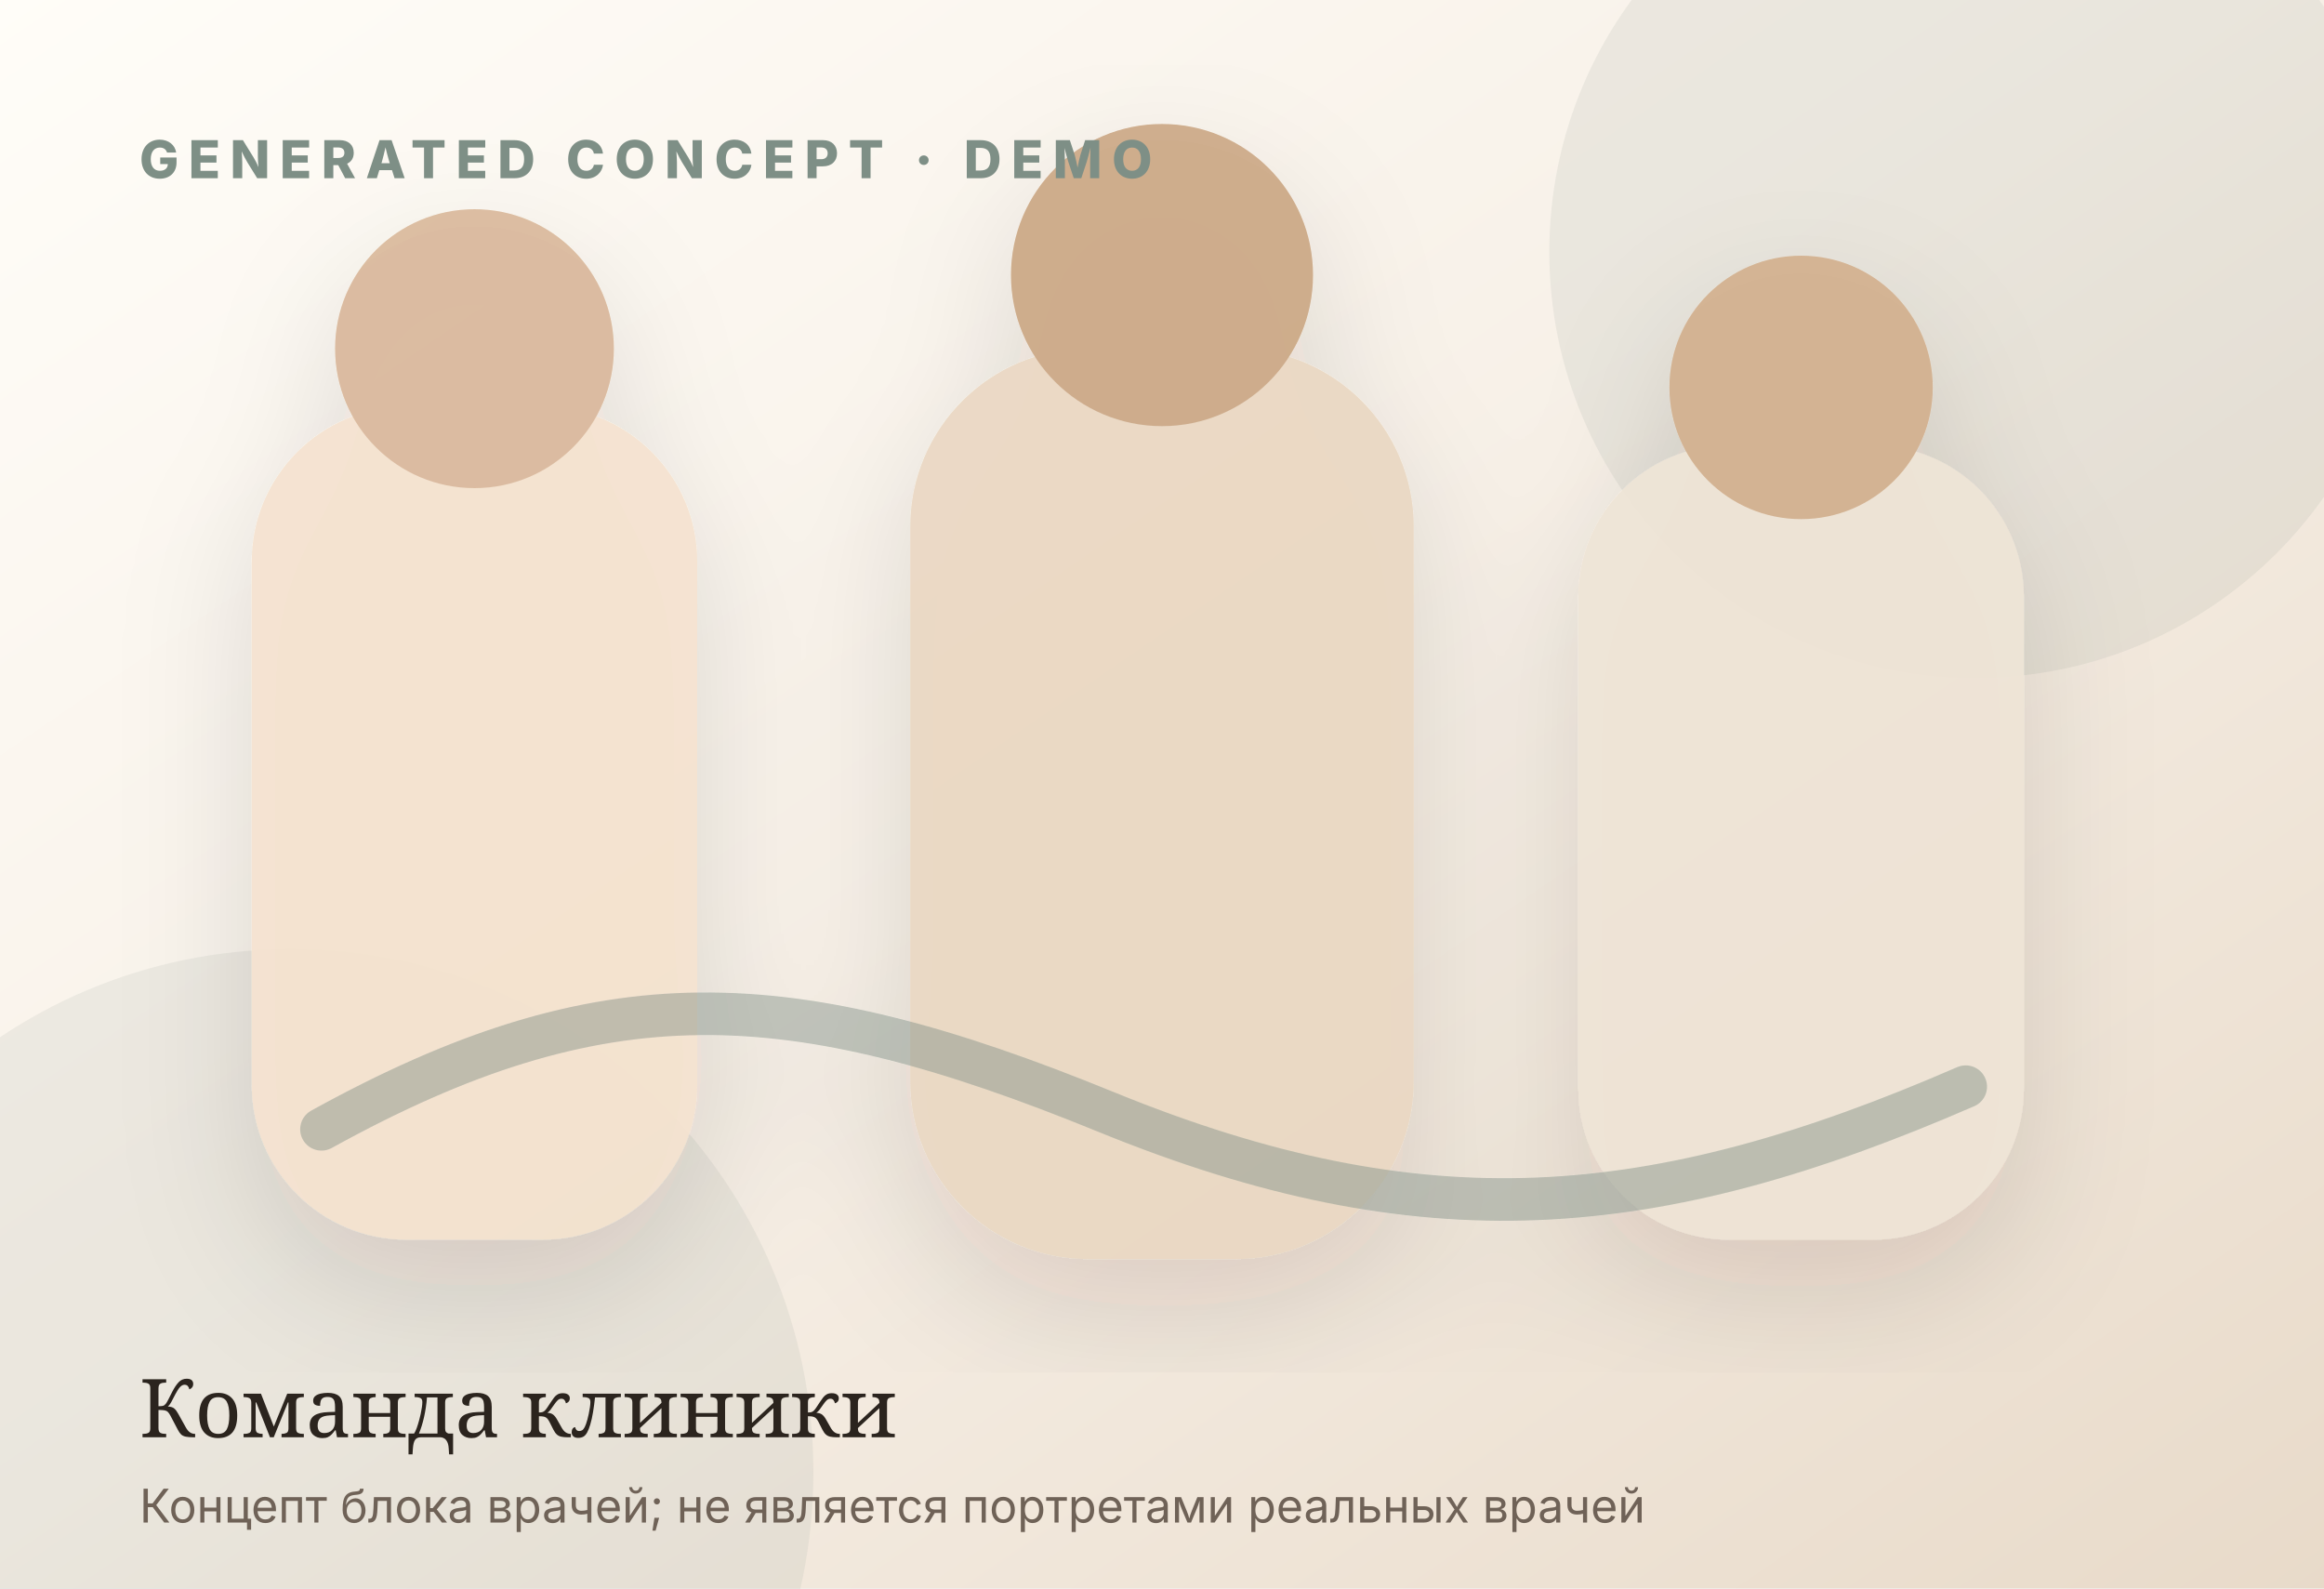
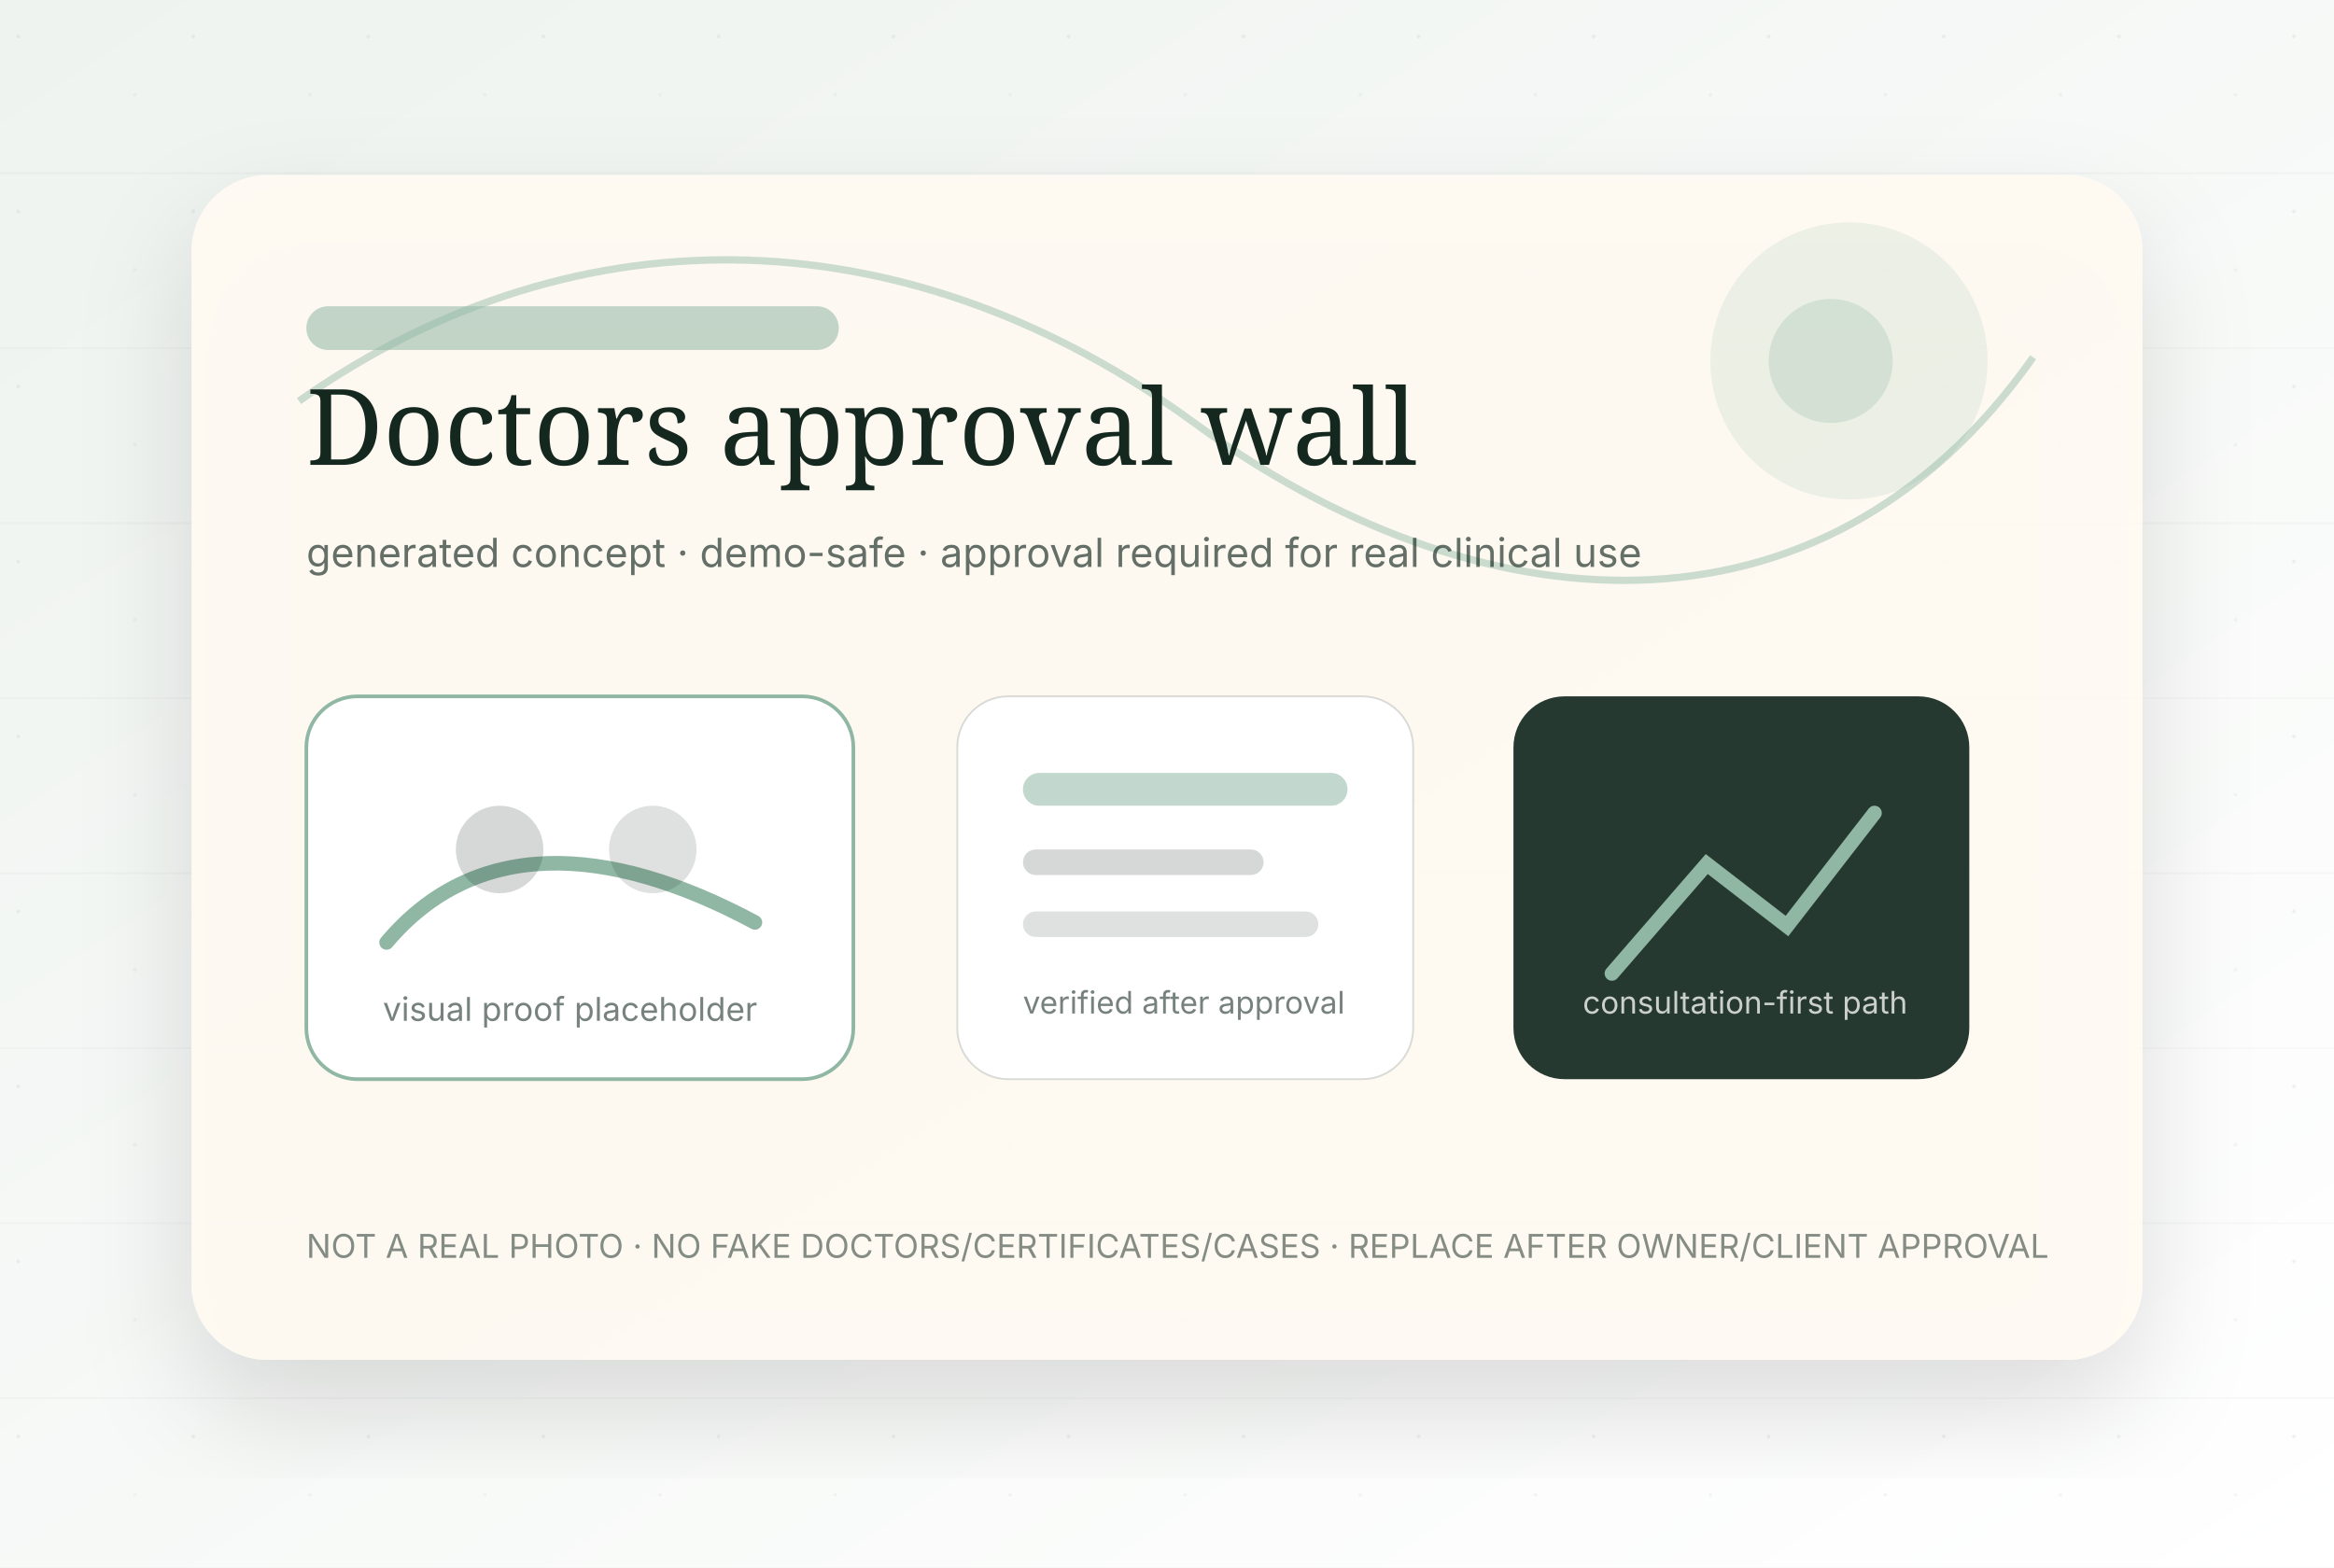
- <svg xmlns="http://www.w3.org/2000/svg" width="1200" height="820" viewBox="0 0 1200 820" role="img" aria-labelledby="t d">
+ <svg xmlns="http://www.w3.org/2000/svg" viewBox="0 0 1280 860" role="img" aria-labelledby="t d">
  <defs>
-     <linearGradient id="bg" x1="0" y1="0" x2="1" y2="1">
-       <stop stop-color="#fffdf8" />
-       <stop offset=".48" stop-color="#f7f0e7" />
-       <stop offset="1" stop-color="#e8dac9" />
+     <linearGradient id="g" x1="0" x2="1" y1="0" y2="1">
+       <stop stop-color="#eef3ef" />
+       <stop offset="1" stop-color="#ffffff" />
    </linearGradient>
    <filter id="soft">
-       <feDropShadow dx="0" dy="28" stdDeviation="34" flood-color="#2b241e" flood-opacity=".13" />
+       <feDropShadow dx="0" dy="28" stdDeviation="30" flood-color="#000" flood-opacity=".14" />
    </filter>
+     <pattern id="grain" width="96" height="96" patternUnits="userSpaceOnUse">
+       <circle cx="10" cy="20" r="1" fill="#142820" opacity=".07" />
+       <circle cx="74" cy="52" r="1" fill="#8fb7a4" opacity=".12" />
+       <path d="M0 95h96" stroke="#142820" opacity=".035" />
+     </pattern>
  </defs>
-   <rect width="1200" height="820" fill="url(#bg)" />
-   <circle cx="1020" cy="130" r="220" fill="#7e8f86" opacity=".12" />
-   <circle cx="150" cy="760" r="270" fill="#7e8f86" opacity=".11" />
+   <rect width="1280" height="860" fill="url(#g)" />
+   <rect width="1280" height="860" fill="url(#grain)" opacity=".9" />
  <g filter="url(#soft)">
-     <g opacity=".92">
-       <rect x="130" y="210" width="230" height="430" rx="80" fill="#f4e2cf" />
-       <circle cx="245" cy="180" r="72" fill="#d9b99b" />
-       <rect x="470" y="180" width="260" height="470" rx="92" fill="#e9d8c3" />
-       <circle cx="600" cy="142" r="78" fill="#cba886" />
-       <rect x="815" y="230" width="230" height="410" rx="78" fill="#efe4d6" />
-       <circle cx="930" cy="200" r="68" fill="#d3b08e" />
-     </g>
-     <path d="M166 583c145-80 241-76 405-9s283 57 444-13" fill="none" stroke="#7e8f86" stroke-width="22" stroke-linecap="round" opacity=".45" />
+     <rect x="105" y="96" width="1070" height="650" rx="42" fill="#fffaf2" opacity=".92" />
  </g>
-   <g font-family="Inter,Arial,sans-serif">
-     <text x="72" y="92" fill="#7e8f86" font-size="27" font-weight="800" letter-spacing="5">GENERATED CONCEPT · DEMO</text>
-     <text x="72" y="742" fill="#2b241e" font-size="42" font-family="Georgia,serif">Команда клиники</text>
-     <text x="72" y="786" fill="#6f6257" font-size="24">Концепт блока врачей; не является портретами реальных врачей</text>
+   <path d="M164 220 C320 110, 502 120, 655 232 S998 362, 1115 196" fill="none" stroke="#8fb7a4" stroke-width="4" opacity=".45" />
+   <circle cx="1014" cy="198" r="76" fill="#8fb7a4" opacity=".16" />
+   <circle cx="1004" cy="198" r="34" fill="#8fb7a4" opacity=".26" />
+   <rect x="168" y="168" width="292" height="24" rx="12" fill="#8fb7a4" opacity=".55" />
+   <text x="168" y="255" font-family="Georgia, serif" font-size="58" fill="#142820">Doctors approval wall</text>
+   <text x="168" y="311" font-family="Inter, Arial" font-size="22" fill="#142820" opacity=".66">generated concept · demo-safe · approval required for real clinical use</text>
+   <g transform="translate(168 382)">
+     <rect width="300" height="210" rx="28" fill="#fff" stroke="#8fb7a4" stroke-width="2" />
+     <path d="M44 135 C92 78, 164 80, 246 124" stroke="#8fb7a4" stroke-width="8" fill="none" stroke-linecap="round" />
+     <circle cx="106" cy="84" r="24" fill="#142820" opacity=".18" />
+     <circle cx="190" cy="84" r="24" fill="#142820" opacity=".14" />
+     <text x="42" y="178" font-family="Inter, Arial" font-size="18" fill="#142820" opacity=".58">visual proof placeholder</text>
  </g>
+   <g transform="translate(525 382)">
+     <rect width="250" height="210" rx="28" fill="#fff" stroke="#142820" stroke-opacity=".16" />
+     <rect x="36" y="42" width="178" height="18" rx="9" fill="#8fb7a4" opacity=".55" />
+     <rect x="36" y="84" width="132" height="14" rx="7" fill="#142820" opacity=".18" />
+     <rect x="36" y="118" width="162" height="14" rx="7" fill="#142820" opacity=".14" />
+     <text x="36" y="174" font-family="Inter, Arial" font-size="17" fill="#142820" opacity=".58">verified after approval</text>
+   </g>
+   <g transform="translate(830 382)">
+     <rect width="250" height="210" rx="28" fill="#142820" opacity=".92" />
+     <path d="M54 152 L106 92 L150 126 L198 64" fill="none" stroke="#8fb7a4" stroke-width="8" stroke-linecap="round" />
+     <text x="38" y="174" font-family="Inter, Arial" font-size="17" fill="#fff" opacity=".76">consultation-first path</text>
+   </g>
+   <text x="168" y="690" font-family="Inter, Arial" font-size="18" fill="#142820" opacity=".52">NOT A REAL PHOTO · NO FAKE DOCTORS/CERTIFICATES/CASES · REPLACE AFTER OWNER/CLIENT APPROVAL</text>
</svg>
